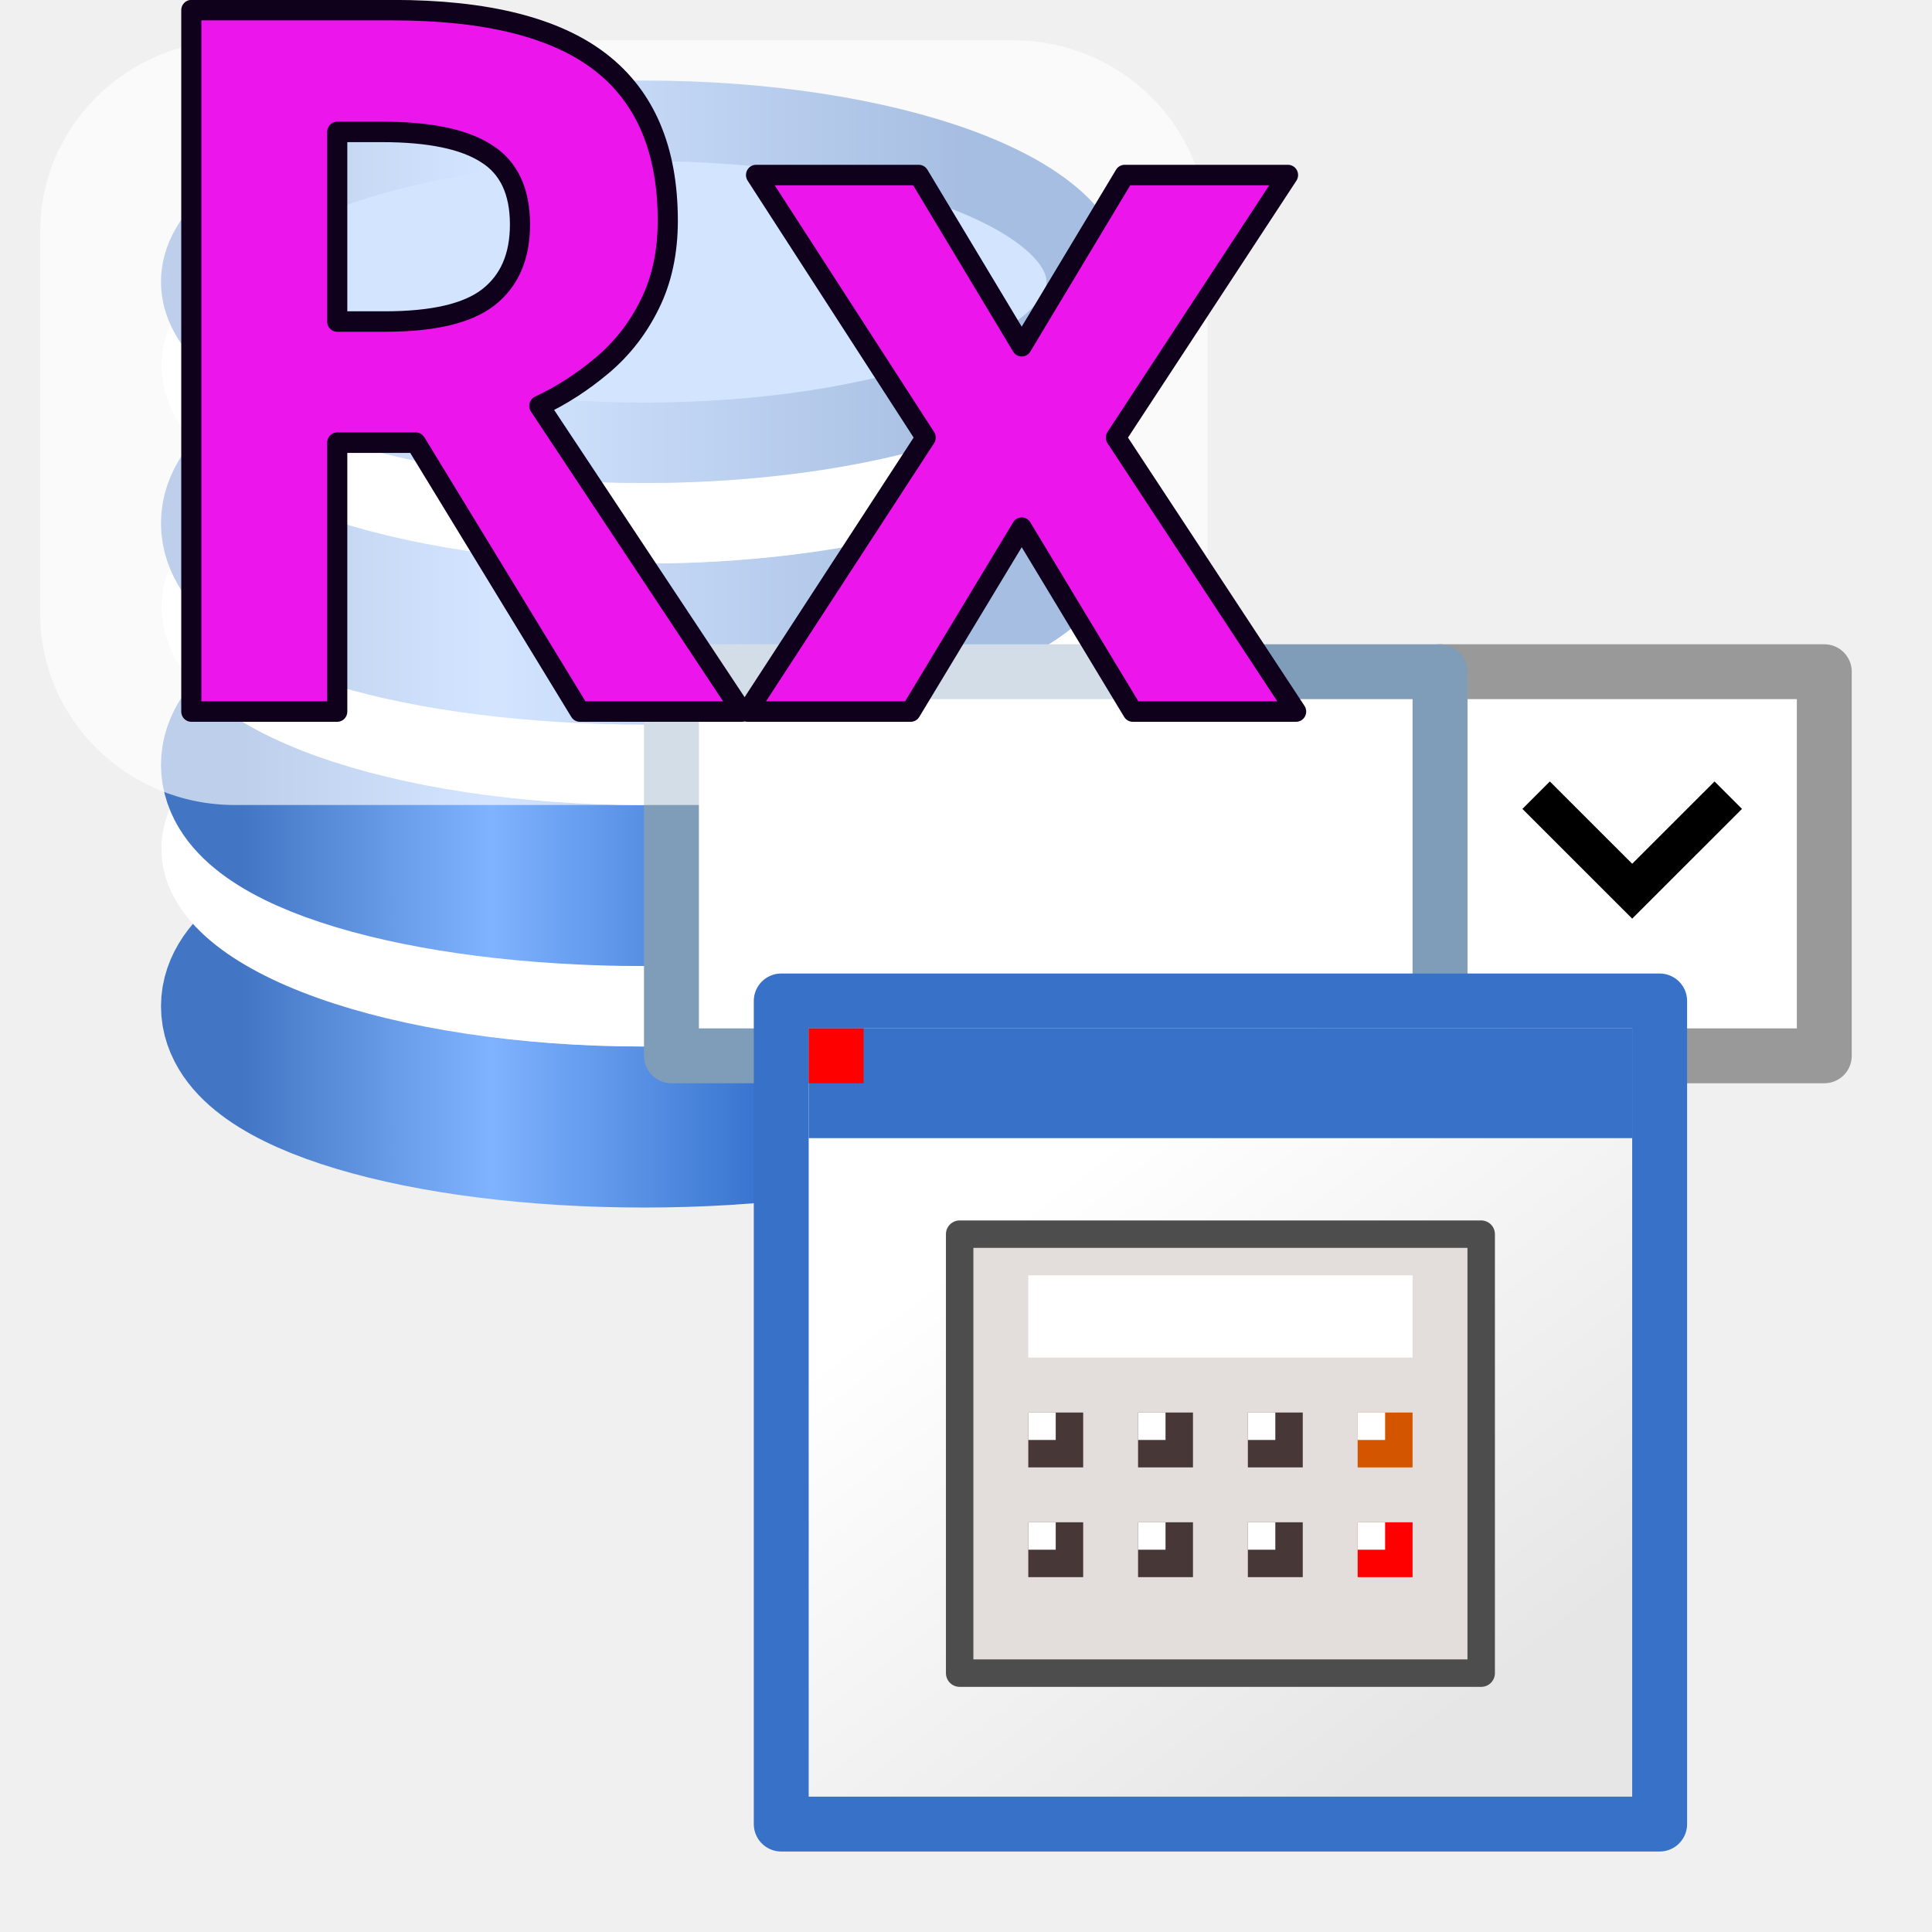
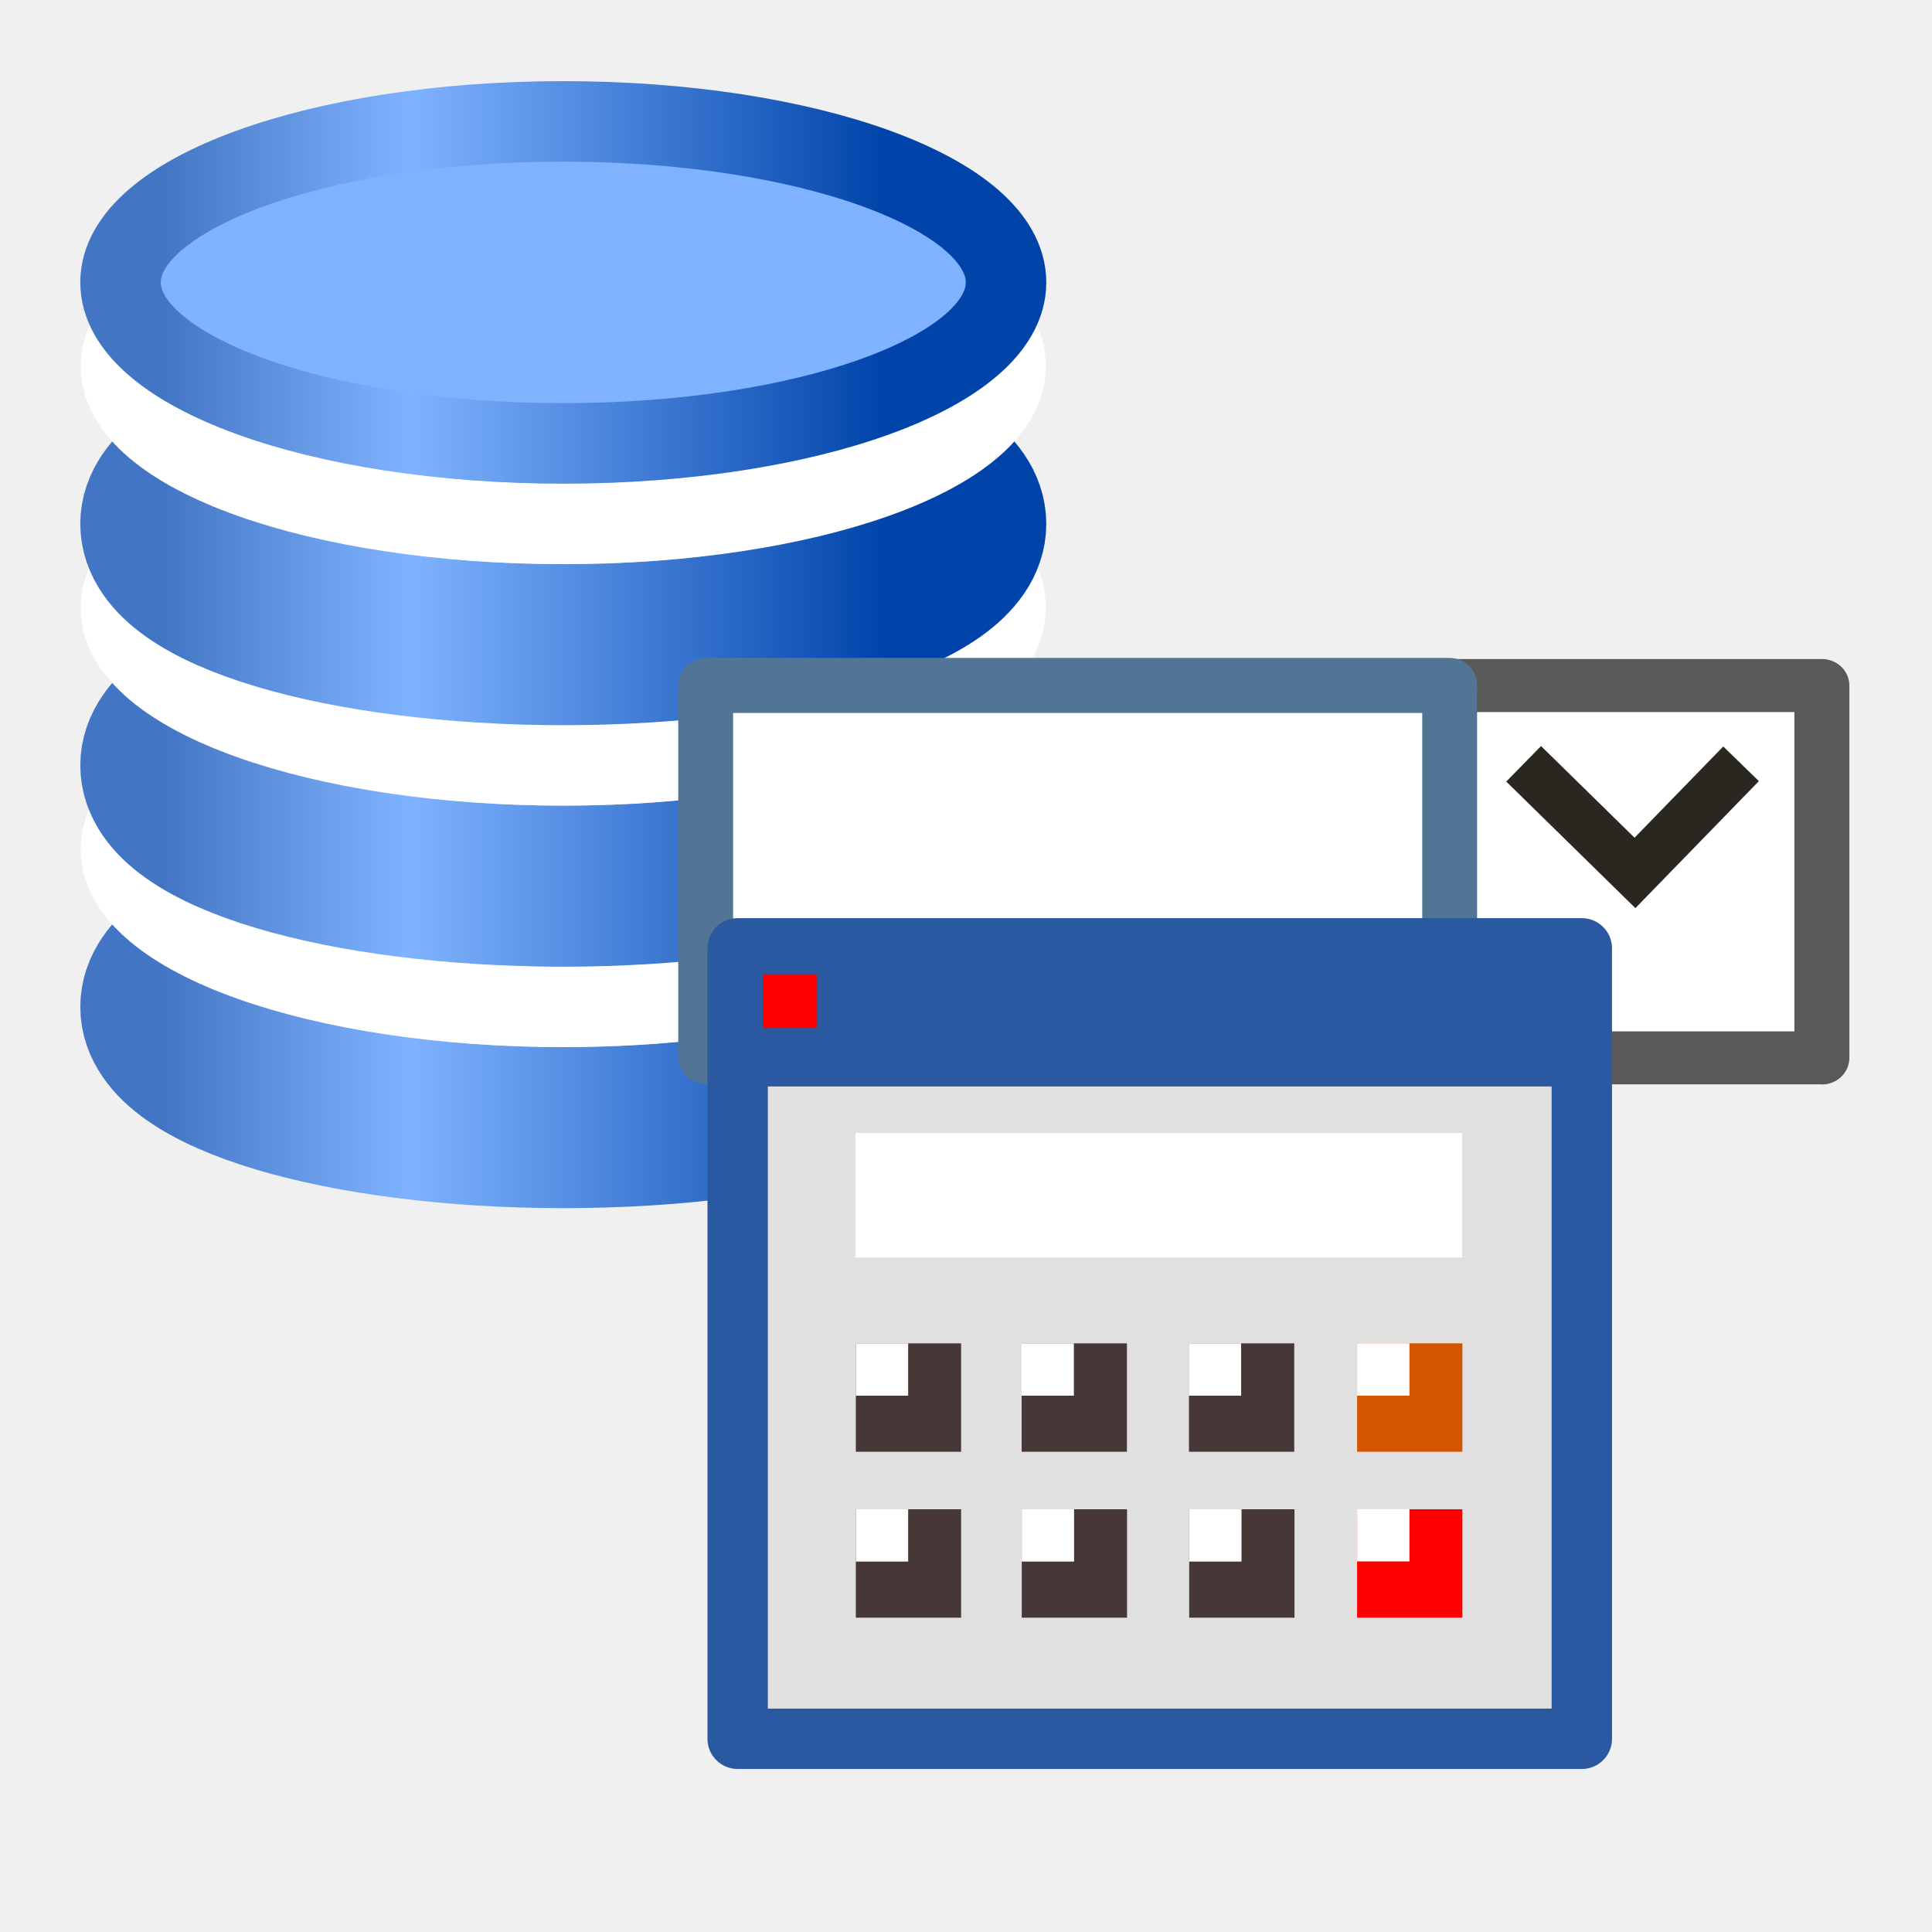
- <svg xmlns="http://www.w3.org/2000/svg" xmlns:xlink="http://www.w3.org/1999/xlink" width="48" height="48" viewBox="0 0 48 48" version="1.1" id="svg8">
-   <defs id="defs2">
-     <linearGradient xlink:href="#linearGradient914" id="linearGradient876" gradientUnits="userSpaceOnUse" gradientTransform="matrix(2,0,0,2,-36.91964,-1051.532)" x1="3" y1="1035.362" x2="12" y2="1035.362" />
+ <svg xmlns="http://www.w3.org/2000/svg" xmlns:xlink="http://www.w3.org/1999/xlink" xml:space="preserve" width="48" height="48" version="1.1" style="clip-rule:evenodd;fill-rule:evenodd;image-rendering:optimizeQuality;shape-rendering:geometricPrecision;text-rendering:geometricPrecision" viewBox="0 0 48 48" id="svg182">
+   <defs id="defs115">
+     <style type="text/css" id="style99">
+    
+     .str0 {stroke:#2A2720;stroke-width:428.56}
+     .fil0 {fill:none}
+     .fil11 {fill:#2A59A1}
+     .fil13 {fill:#483737}
+     .fil2 {fill:#80B3FF}
+     .fil14 {fill:#D45500}
+     .fil9 {fill:#E3DEDB}
+     .fil12 {fill:red}
+     .fil6 {fill:white}
+     .fil10 {fill:#2A59A1;fill-rule:nonzero}
+     .fil8 {fill:#527596;fill-rule:nonzero}
+     .fil7 {fill:#595959;fill-rule:nonzero}
+     .fil15 {fill:#CC3399;fill-rule:nonzero}
+     .fil3 {fill:url(#id0)}
+     .fil4 {fill:url(#id1)}
+     .fil5 {fill:url(#id2)}
+     .fil1 {fill:url(#id3)}
+    
+   </style>
+     <linearGradient id="id0" gradientUnits="userSpaceOnUse" x1="2673" y1="7004" x2="9704" y2="7004">
+       <stop offset="0" style="stop-opacity:1; stop-color:#4579C7" id="stop101" />
+       <stop offset="0.2" style="stop-opacity:1; stop-color:#5487D5" id="stop103" />
+       <stop offset="0.369" style="stop-opacity:1; stop-color:#7BAEFB" id="stop105" />
+       <stop offset="0.62" style="stop-opacity:1; stop-color:#5487D5" id="stop107" />
+       <stop offset="1" style="stop-opacity:1; stop-color:#4579C7" id="stop109" />
+     </linearGradient>
+     <linearGradient id="id1" gradientUnits="userSpaceOnUse" xlink:href="#id0" x1="2672" y1="8577" x2="9704" y2="8577">
+   </linearGradient>
+     <linearGradient id="id2" gradientUnits="userSpaceOnUse" xlink:href="#id0" x1="2672" y1="10157" x2="9704" y2="10157">
+   </linearGradient>
+     <linearGradient id="id3" gradientUnits="userSpaceOnUse" xlink:href="#id0" x1="2669" y1="11738" x2="9700" y2="11738">
+   </linearGradient>
+     <linearGradient id="id3-8" gradientUnits="userSpaceOnUse" xlink:href="#id0" x1="2669" y1="11738" x2="9700" y2="11738" />
+     <linearGradient id="id1-4" gradientUnits="userSpaceOnUse" xlink:href="#id0" x1="2672" y1="8577" x2="9704" y2="8577" />
+     <linearGradient id="id2-2" gradientUnits="userSpaceOnUse" xlink:href="#id0" x1="2672" y1="10157" x2="9704" y2="10157" />
+     <linearGradient xlink:href="#linearGradient914" id="linearGradient529" gradientUnits="userSpaceOnUse" gradientTransform="matrix(2,0,0,2,-36.91964,-1051.532)" x1="3" y1="1035.362" x2="12" y2="1035.362" />
    <linearGradient id="linearGradient914">
      <stop style="stop-color:#4276c4;stop-opacity:1;" offset="0" id="stop910" />
      <stop id="stop916" offset="0.344" style="stop-color:#80b3ff;stop-opacity:1" />
      <stop style="stop-color:#0044aa;stop-opacity:1" offset="1" id="stop912" />
    </linearGradient>
-     <linearGradient gradientTransform="matrix(2,0,0,2,-36.91964,-1057.532)" y2="1035.362" x2="12" y1="1035.362" x1="3" gradientUnits="userSpaceOnUse" id="linearGradient932" xlink:href="#linearGradient914" />
-     <linearGradient y2="1035.362" x2="12" y1="1035.362" x1="3" gradientTransform="matrix(2,0,0,2,-36.91964,-1063.532)" gradientUnits="userSpaceOnUse" id="linearGradient936" xlink:href="#linearGradient914" />
-     <linearGradient xlink:href="#linearGradient914" id="linearGradient238" gradientUnits="userSpaceOnUse" gradientTransform="matrix(2,0,0,2,-36.91964,-1051.532)" x1="3" y1="1035.362" x2="12" y2="1035.362" />
-     <linearGradient y2="1035.99" x2="7.263" y1="1047.649" x1="16.737" gradientTransform="matrix(1.161983,0,0,1.08936,15.50454,-94.52024)" gradientUnits="userSpaceOnUse" id="linearGradient841" xlink:href="#linearGradient968" />
-     <linearGradient id="linearGradient968">
-       <stop id="stop964" offset="0" style="stop-color:#e6e6e6;stop-opacity:1" />
-       <stop id="stop966" offset="1" style="stop-color:#ffffff;stop-opacity:1" />
-     </linearGradient>
+     <linearGradient xlink:href="#linearGradient914" id="linearGradient531" gradientUnits="userSpaceOnUse" gradientTransform="matrix(2,0,0,2,-36.91964,-1057.532)" x1="3" y1="1035.362" x2="12" y2="1035.362" />
+     <linearGradient xlink:href="#linearGradient914" id="linearGradient533" gradientUnits="userSpaceOnUse" gradientTransform="matrix(2,0,0,2,-36.91964,-1063.532)" x1="3" y1="1035.362" x2="12" y2="1035.362" />
+     <linearGradient xlink:href="#linearGradient914" id="linearGradient1051" gradientUnits="userSpaceOnUse" gradientTransform="matrix(2,0,0,2,-36.91964,-1051.532)" x1="3" y1="1035.362" x2="12" y2="1035.362" />
  </defs>
-   <g id="layer5">
-     <g id="g510">
-       <rect y="284.3" x="0" height="48" width="48" id="rect12" style="fill:none;fill-rule:evenodd" transform="translate(0,-284.3)" />
-       <g transform="translate(36.91964,-1005.192)" id="g899" style="display:inline">
-         <ellipse style="opacity:1;fill:#bdd1ec;fill-opacity:1;fill-rule:evenodd;stroke:url(#linearGradient238);stroke-width:4;stroke-linecap:round;stroke-linejoin:round;stroke-miterlimit:4;stroke-dasharray:none;stroke-dashoffset:0;stroke-opacity:1;paint-order:normal" id="ellipse880" cx="-20.92" cy="1030.193" rx="10" ry="3" />
-         <ellipse style="opacity:1;fill:#bdd1ec;fill-opacity:1;fill-rule:evenodd;stroke:#ffffff;stroke-width:2;stroke-linecap:round;stroke-linejoin:round;stroke-miterlimit:4;stroke-dasharray:none;stroke-dashoffset:0;stroke-opacity:1;paint-order:normal" id="ellipse878" cx="-20.92" cy="1026.275" rx="10.989" ry="3.917" />
-         <ellipse ry="3" rx="10" cy="1024.193" cx="-20.92" id="ellipse930" style="opacity:1;fill:#bdd1ec;fill-opacity:1;fill-rule:evenodd;stroke:url(#linearGradient932);stroke-width:4;stroke-linecap:round;stroke-linejoin:round;stroke-miterlimit:4;stroke-dasharray:none;stroke-dashoffset:0;stroke-opacity:1;paint-order:normal" />
-         <ellipse ry="3.917" rx="10.989" cy="1020.276" cx="-20.92" id="ellipse874" style="opacity:1;fill:#bdd1ec;fill-opacity:1;fill-rule:evenodd;stroke:#ffffff;stroke-width:2;stroke-linecap:round;stroke-linejoin:round;stroke-miterlimit:4;stroke-dasharray:none;stroke-dashoffset:0;stroke-opacity:1;paint-order:normal" />
-         <ellipse style="opacity:1;fill:#bdd1ec;fill-opacity:1;fill-rule:evenodd;stroke:url(#linearGradient936);stroke-width:4;stroke-linecap:round;stroke-linejoin:round;stroke-miterlimit:4;stroke-dasharray:none;stroke-dashoffset:0;stroke-opacity:1;paint-order:normal" id="ellipse934" cx="-20.92" cy="1018.193" rx="10" ry="3" />
-         <ellipse style="opacity:1;fill:#bdd1ec;fill-opacity:1;fill-rule:evenodd;stroke:#ffffff;stroke-width:2;stroke-linecap:round;stroke-linejoin:round;stroke-miterlimit:4;stroke-dasharray:none;stroke-dashoffset:0;stroke-opacity:1;paint-order:normal" id="ellipse858" cx="-20.92" cy="1014.276" rx="10.989" ry="3.917" />
-         <ellipse ry="4" rx="11" cy="1012.193" cx="-20.92" id="ellipse868" style="opacity:1;fill:#80b3ff;fill-opacity:1;fill-rule:evenodd;stroke:url(#linearGradient876);stroke-width:2;stroke-linecap:round;stroke-linejoin:round;stroke-miterlimit:4;stroke-dasharray:none;stroke-dashoffset:0;stroke-opacity:1;paint-order:normal" />
-       </g>
-       <g transform="matrix(0.9912144,0,0,0.9907635,1.131784,-994.1201)" id="g265" style="display:inline">
-         <rect style="opacity:1;fill:#ffffff;fill-opacity:1;stroke:#999999;stroke-width:1.376;stroke-linecap:round;stroke-linejoin:round;stroke-miterlimit:4;stroke-dasharray:none;stroke-dashoffset:0;stroke-opacity:1;paint-order:normal" id="rect842" width="9.632" height="9.632" x="34.952" y="1020.232" />
-         <rect style="opacity:1;fill:#ffffff;fill-opacity:1;fill-rule:evenodd;stroke:#7f9db9;stroke-width:1.376;stroke-linecap:round;stroke-linejoin:round;stroke-miterlimit:4;stroke-dasharray:none;stroke-dashoffset:0;stroke-opacity:1;paint-order:normal" id="rect848" width="19.264" height="9.632" x="15.688" y="1020.232" />
-         <rect y="1028.488" x="18.44" height="20.641" width="22.017" id="rect839" style="opacity:1;fill:url(#linearGradient841);fill-opacity:1;stroke:#3771c8;stroke-width:1.376;stroke-linecap:round;stroke-linejoin:round;stroke-miterlimit:4;stroke-dasharray:none;stroke-dashoffset:0;stroke-opacity:1;paint-order:normal" />
-         <rect y="1029.176" x="19.128" height="2.752" width="20.64" id="rect836" style="opacity:1;fill:#3771c8;fill-opacity:1;stroke:none;stroke-width:1.376;stroke-linecap:round;stroke-linejoin:round;stroke-miterlimit:4;stroke-dasharray:none;stroke-dashoffset:0;stroke-opacity:1;paint-order:normal" />
-         <rect style="opacity:1;fill:#ff0000;fill-opacity:1;fill-rule:evenodd;stroke:none;stroke-width:1.376;stroke-linecap:round;stroke-linejoin:round;stroke-miterlimit:4;stroke-dasharray:none;stroke-dashoffset:0;stroke-opacity:1;paint-order:normal" id="rect947" width="1.376" height="1.376" x="19.128" y="1029.176" />
-         <rect style="opacity:1;fill:#e3dedb;fill-opacity:1;fill-rule:evenodd;stroke:#4d4d4d;stroke-width:0.688;stroke-linecap:round;stroke-linejoin:round;stroke-miterlimit:4;stroke-dasharray:none;stroke-dashoffset:0;stroke-opacity:1;paint-order:normal" id="rect949" width="13.072" height="11.008" x="22.912" y="1034.336" />
-         <rect style="opacity:1;fill:#ffffff;fill-opacity:1;fill-rule:evenodd;stroke:none;stroke-width:1.376;stroke-linecap:round;stroke-linejoin:round;stroke-miterlimit:4;stroke-dasharray:none;stroke-dashoffset:0;stroke-opacity:1;paint-order:normal" id="rect951" width="9.632" height="2.064" x="24.632" y="1035.368" />
-         <rect style="opacity:1;fill:#483737;fill-opacity:1;fill-rule:evenodd;stroke:none;stroke-width:1.376;stroke-linecap:round;stroke-linejoin:round;stroke-miterlimit:4;stroke-dasharray:none;stroke-dashoffset:0;stroke-opacity:1;paint-order:normal" id="rect953" width="1.376" height="1.376" x="24.632" y="1038.809" />
-         <rect style="opacity:1;fill:#483737;fill-opacity:1;fill-rule:evenodd;stroke:none;stroke-width:1.376;stroke-linecap:round;stroke-linejoin:round;stroke-miterlimit:4;stroke-dasharray:none;stroke-dashoffset:0;stroke-opacity:1;paint-order:normal" id="rect955" width="1.376" height="1.376" x="27.384" y="1038.809" />
-         <rect style="opacity:1;fill:#483737;fill-opacity:1;fill-rule:evenodd;stroke:none;stroke-width:1.376;stroke-linecap:round;stroke-linejoin:round;stroke-miterlimit:4;stroke-dasharray:none;stroke-dashoffset:0;stroke-opacity:1;paint-order:normal" id="rect957" width="1.376" height="1.376" x="30.136" y="1038.809" />
-         <rect style="opacity:1;fill:#483737;fill-opacity:1;fill-rule:evenodd;stroke:none;stroke-width:1.376;stroke-linecap:round;stroke-linejoin:round;stroke-miterlimit:4;stroke-dasharray:none;stroke-dashoffset:0;stroke-opacity:1;paint-order:normal" id="rect959" width="1.376" height="1.376" x="24.632" y="1041.561" />
-         <rect style="opacity:1;fill:#483737;fill-opacity:1;fill-rule:evenodd;stroke:none;stroke-width:1.376;stroke-linecap:round;stroke-linejoin:round;stroke-miterlimit:4;stroke-dasharray:none;stroke-dashoffset:0;stroke-opacity:1;paint-order:normal" id="rect961" width="1.376" height="1.376" x="27.384" y="1041.561" />
-         <rect style="opacity:1;fill:#483737;fill-opacity:1;fill-rule:evenodd;stroke:none;stroke-width:1.376;stroke-linecap:round;stroke-linejoin:round;stroke-miterlimit:4;stroke-dasharray:none;stroke-dashoffset:0;stroke-opacity:1;paint-order:normal" id="rect963" width="1.376" height="1.376" x="30.136" y="1041.561" />
-         <rect y="1038.809" x="32.888" height="1.376" width="1.376" id="rect973" style="opacity:1;fill:#d45500;fill-opacity:1;fill-rule:evenodd;stroke:none;stroke-width:1.376;stroke-linecap:round;stroke-linejoin:round;stroke-miterlimit:4;stroke-dasharray:none;stroke-dashoffset:0;stroke-opacity:1;paint-order:normal" />
-         <rect style="opacity:1;fill:#ff0000;fill-opacity:1;fill-rule:evenodd;stroke:none;stroke-width:1.376;stroke-linecap:round;stroke-linejoin:round;stroke-miterlimit:4;stroke-dasharray:none;stroke-dashoffset:0;stroke-opacity:1;paint-order:normal" id="rect975" width="1.376" height="1.376" x="32.888" y="1041.561" />
-         <rect style="opacity:1;fill:#ffffff;fill-opacity:1;fill-rule:evenodd;stroke:none;stroke-width:0.688;stroke-linecap:round;stroke-linejoin:bevel;stroke-miterlimit:4;stroke-dasharray:none;stroke-dashoffset:0;stroke-opacity:1;paint-order:normal" id="rect837" width="0.688" height="0.688" x="24.632" y="1038.809" />
-         <rect y="1038.809" x="27.384" height="0.688" width="0.688" id="rect840" style="opacity:1;fill:#ffffff;fill-opacity:1;fill-rule:evenodd;stroke:none;stroke-width:0.688;stroke-linecap:round;stroke-linejoin:bevel;stroke-miterlimit:4;stroke-dasharray:none;stroke-dashoffset:0;stroke-opacity:1;paint-order:normal" />
-         <rect style="opacity:1;fill:#ffffff;fill-opacity:1;fill-rule:evenodd;stroke:none;stroke-width:0.688;stroke-linecap:round;stroke-linejoin:bevel;stroke-miterlimit:4;stroke-dasharray:none;stroke-dashoffset:0;stroke-opacity:1;paint-order:normal" id="rect843" width="0.688" height="0.688" x="30.136" y="1038.809" />
-         <rect y="1041.561" x="24.632" height="0.688" width="0.688" id="rect845" style="opacity:1;fill:#ffffff;fill-opacity:1;fill-rule:evenodd;stroke:none;stroke-width:0.688;stroke-linecap:round;stroke-linejoin:bevel;stroke-miterlimit:4;stroke-dasharray:none;stroke-dashoffset:0;stroke-opacity:1;paint-order:normal" />
-         <rect style="opacity:1;fill:#ffffff;fill-opacity:1;fill-rule:evenodd;stroke:none;stroke-width:0.688;stroke-linecap:round;stroke-linejoin:bevel;stroke-miterlimit:4;stroke-dasharray:none;stroke-dashoffset:0;stroke-opacity:1;paint-order:normal" id="rect847" width="0.688" height="0.688" x="27.384" y="1041.561" />
-         <rect y="1041.561" x="30.136" height="0.688" width="0.688" id="rect849" style="opacity:1;fill:#ffffff;fill-opacity:1;fill-rule:evenodd;stroke:none;stroke-width:0.688;stroke-linecap:round;stroke-linejoin:bevel;stroke-miterlimit:4;stroke-dasharray:none;stroke-dashoffset:0;stroke-opacity:1;paint-order:normal" />
-         <rect style="opacity:1;fill:#ffffff;fill-opacity:1;fill-rule:evenodd;stroke:none;stroke-width:0.688;stroke-linecap:round;stroke-linejoin:bevel;stroke-miterlimit:4;stroke-dasharray:none;stroke-dashoffset:0;stroke-opacity:1;paint-order:normal" id="rect851" width="0.688" height="0.688" x="32.888" y="1038.809" />
-         <rect y="1041.561" x="32.888" height="0.688" width="0.688" id="rect853" style="opacity:1;fill:#ffffff;fill-opacity:1;fill-rule:evenodd;stroke:none;stroke-width:0.688;stroke-linecap:round;stroke-linejoin:bevel;stroke-miterlimit:4;stroke-dasharray:none;stroke-dashoffset:0;stroke-opacity:1;paint-order:normal" />
-         <path id="path863-9" d="m 41.833,1022.984 -2.064,2.064 -2.064,-2.064 -0.688,0.688 2.752,2.752 2.752,-2.752 z" style="opacity:1;fill:#000000;fill-opacity:1;stroke:#000000;stroke-width:0;stroke-linecap:butt;stroke-linejoin:round;stroke-miterlimit:4;stroke-dasharray:none;stroke-dashoffset:0;stroke-opacity:1;paint-order:normal" />
-       </g>
-       <rect style="display:inline;opacity:0.65;fill:#ffffff;fill-opacity:1;stroke-width:0.958;image-rendering:auto" id="use4930" width="29" height="19" x="1" y="1" rx="4.833" ry="4.75" />
-       <text transform="scale(0.9916672,1.008403)" id="text3848" y="17.529" x="2.621" style="font-style:normal;font-variant:normal;font-weight:normal;font-stretch:normal;font-size:40.347px;line-height:1.25;font-family:Calibri;-inkscape-font-specification:Calibri;letter-spacing:0px;word-spacing:0px;opacity:1;fill:#ec15ec;fill-opacity:1;stroke:#0f001b;stroke-width:0.504;stroke-miterlimit:4;stroke-dasharray:none;stroke-opacity:1" xml:space="preserve">
-         <tspan style="font-style:normal;font-variant:normal;font-weight:bold;font-stretch:normal;font-size:24.208px;line-height:50.434px;font-family:Calibri;-inkscape-font-specification:'Calibri Bold';opacity:0;fill:#ec15ec;fill-opacity:1;stroke:#0f001b;stroke-width:0.504;stroke-linecap:round;stroke-linejoin:round;stroke-miterlimit:4;stroke-dasharray:none;stroke-opacity:1;paint-order:fill markers stroke" y="17.529" x="2.621" id="tspan3846">Rx</tspan>
-       </text>
+   <g id="layer4" style="display:inline">
+     <rect style="fill:none;fill-rule:evenodd;stroke-width:1.209" id="rect919" width="48" height="48" x="0" y="0" />
+   </g>
+   <g id="layer6">
+     <g style="clip-rule:evenodd;display:inline;fill-rule:evenodd;image-rendering:optimizeQuality;shape-rendering:geometricPrecision;text-rendering:geometricPrecision" id="g899-2" transform="translate(34.91464,-1005.177)">
+       <ellipse ry="3" rx="10" cy="1030.193" cx="-20.92" id="ellipse880-3" style="opacity:1;fill:#bdd1ec;fill-opacity:1;fill-rule:evenodd;stroke:url(#linearGradient1051);stroke-width:4;stroke-linecap:round;stroke-linejoin:round;stroke-miterlimit:4;stroke-dasharray:none;stroke-dashoffset:0;stroke-opacity:1;paint-order:normal" />
+       <ellipse ry="3.917" rx="10.989" cy="1026.275" cx="-20.92" id="ellipse878-6" style="opacity:1;fill:#bdd1ec;fill-opacity:1;fill-rule:evenodd;stroke:#ffffff;stroke-width:2;stroke-linecap:round;stroke-linejoin:round;stroke-miterlimit:4;stroke-dasharray:none;stroke-dashoffset:0;stroke-opacity:1;paint-order:normal" />
+       <ellipse style="opacity:1;fill:#bdd1ec;fill-opacity:1;fill-rule:evenodd;stroke:url(#linearGradient531);stroke-width:4;stroke-linecap:round;stroke-linejoin:round;stroke-miterlimit:4;stroke-dasharray:none;stroke-dashoffset:0;stroke-opacity:1;paint-order:normal" id="ellipse930-3" cx="-20.92" cy="1024.193" rx="10" ry="3" />
+       <ellipse style="opacity:1;fill:#bdd1ec;fill-opacity:1;fill-rule:evenodd;stroke:#ffffff;stroke-width:2;stroke-linecap:round;stroke-linejoin:round;stroke-miterlimit:4;stroke-dasharray:none;stroke-dashoffset:0;stroke-opacity:1;paint-order:normal" id="ellipse874-6" cx="-20.92" cy="1020.276" rx="10.989" ry="3.917" />
+       <ellipse ry="3" rx="10" cy="1018.193" cx="-20.92" id="ellipse934-5" style="opacity:1;fill:#bdd1ec;fill-opacity:1;fill-rule:evenodd;stroke:url(#linearGradient533);stroke-width:4;stroke-linecap:round;stroke-linejoin:round;stroke-miterlimit:4;stroke-dasharray:none;stroke-dashoffset:0;stroke-opacity:1;paint-order:normal" />
+       <ellipse ry="3.917" rx="10.989" cy="1014.276" cx="-20.92" id="ellipse858-5" style="opacity:1;fill:#bdd1ec;fill-opacity:1;fill-rule:evenodd;stroke:#ffffff;stroke-width:2;stroke-linecap:round;stroke-linejoin:round;stroke-miterlimit:4;stroke-dasharray:none;stroke-dashoffset:0;stroke-opacity:1;paint-order:normal" />
+       <ellipse style="opacity:1;fill:#80b3ff;fill-opacity:1;fill-rule:evenodd;stroke:url(#linearGradient529);stroke-width:2;stroke-linecap:round;stroke-linejoin:round;stroke-miterlimit:4;stroke-dasharray:none;stroke-dashoffset:0;stroke-opacity:1;paint-order:normal" id="ellipse868-5" cx="-20.92" cy="1012.193" rx="11" ry="4" />
    </g>
  </g>
+   <g id="layer13">
+     <g style="clip-rule:evenodd;display:inline;fill-rule:evenodd;image-rendering:optimizeQuality;shape-rendering:geometricPrecision;text-rendering:geometricPrecision" id="g139-3-7" transform="matrix(0.00288081,0,0,0.00288081,-3.989013,-13.8371)">
+       <polygon style="fill:#ffffff" id="polygon136-9-7" points="13858,10715 17097,10715 17097,13927 13858,13927 " class="fil6" />
+       <path style="fill:#595959;fill-rule:nonzero" d="m 17097,10944 h -3240 v -457 h 3240 l 237,229 -237,229 z m 0,-457 c 131,0 237,102 237,229 0,126 -106,229 -237,229 v -457 z m -237,3440 v -3212 h 474 v 3212 l -237,229 z m 474,0 c 0,126 -106,229 -237,229 -131,0 -237,-102 -237,-229 z m -3476,-229 h 3240 v 457 h -3240 l -237,-229 237,-229 z m 0,457 c -131,0 -237,-102 -237,-229 0,-126 106,-229 237,-229 v 457 z m 237,-3440 v 3212 h -474 v -3212 l 237,-229 z m -474,0 c 0,-126 106,-229 237,-229 131,0 237,102 237,229 z" class="fil7" id="1-7-9" />
+     </g>
+     <polyline style="clip-rule:evenodd;display:inline;fill:none;fill-rule:evenodd;stroke:#2a2720;stroke-width:428.56;image-rendering:optimizeQuality;shape-rendering:geometricPrecision;text-rendering:geometricPrecision" id="polyline153-5-5" points="14525,11816 15485,12757 16400,11816 " class="fil0 str0" transform="matrix(0.00288081,0,0,0.00288081,-3.989013,-15.06304)" />
+   </g>
+   <g id="layer12">
+     <g style="clip-rule:evenodd;display:inline;fill-rule:evenodd;image-rendering:optimizeQuality;shape-rendering:geometricPrecision;text-rendering:geometricPrecision" id="g145-0-6" transform="matrix(0.00288081,0,0,0.00288081,-3.959231,-13.85626)">
+       <polygon style="fill:#ffffff" id="polygon141-2-8" points="7460,10722 13877,10722 13877,13919 7460,13919 " class="fil6" />
+       <path style="fill:#527596;fill-rule:nonzero" d="M 13877,10959 H 7460 v -475 h 6417 l 237,237 -237,237 z m 0,-475 c 131,0 237,106 237,237 0,131 -106,237 -237,237 v -475 z m -237,3435 v -3198 h 473 v 3198 l -237,237 -237,-237 z m 473,0 c 0,131 -106,237 -237,237 -131,0 -237,-106 -237,-237 h 473 z m -6653,-237 h 6417 v 475 H 7460 l -237,-237 237,-237 z m 0,475 c -131,0 -237,-106 -237,-237 0,-131 106,-237 237,-237 v 475 z m 237,-3435 v 3198 h -473 v -3198 l 237,-237 237,237 z m -473,0 c 0,-131 106,-237 237,-237 131,0 237,106 237,237 h -473 z" class="fil8" id="path143-5-2" />
+     </g>
+   </g>
+   <g id="layer7" style="display:inline">
+     <rect style="fill:#e0e0e0;fill-opacity:1;fill-rule:evenodd;stroke:#2a59a1;stroke-width:1.5;stroke-linecap:round;stroke-linejoin:round;stroke-miterlimit:4;stroke-dasharray:none;stroke-opacity:1;paint-order:normal" id="rect894" width="20.973" height="19.639" x="18.327" y="23.561" />
+   </g>
+   <g id="layer8" style="display:inline">
+     <rect style="fill:#2a59a1;fill-opacity:1;fill-rule:evenodd;stroke-width:1.109" id="rect907" width="20.531" height="3.594" x="18.431" y="23.399" />
+   </g>
+   <g id="layer9" style="display:inline">
+     <rect style="fill:#ffffff;fill-rule:evenodd" id="rect910" width="15.075" height="3.094" x="21.254" y="28.149" />
+   </g>
+   <g id="layer10" style="display:inline">
+     <rect style="fill:#ff0000;fill-rule:evenodd" id="rect913" width="1.334" height="1.334" x="18.955" y="24.206" />
+   </g>
+   <g id="layer11" style="display:inline">
+     <polygon style="clip-rule:evenodd;display:inline;fill:#483737;fill-rule:evenodd;image-rendering:optimizeQuality;shape-rendering:geometricPrecision;text-rendering:geometricPrecision" id="polygon161-3-0" points="9410,16749 10318,16749 10318,17684 9410,17684 " class="fil13" transform="matrix(0.00288081,0,0,0.00288081,-5.845419,-14.87573)" />
+     <polygon style="clip-rule:evenodd;display:inline;fill:#483737;fill-rule:evenodd;image-rendering:optimizeQuality;shape-rendering:geometricPrecision;text-rendering:geometricPrecision" id="polygon161-3-0-4" points="10318,16749 10318,17684 9410,17684 9410,16749 " class="fil13" transform="matrix(0.00288081,0,0,0.00288081,-5.845419,-10.75329)" />
+     <polygon style="clip-rule:evenodd;display:inline;fill:#483737;fill-rule:evenodd;image-rendering:optimizeQuality;shape-rendering:geometricPrecision;text-rendering:geometricPrecision" id="polygon161-3-0-8" points="10318,16749 10318,17684 9410,17684 9410,16749 " class="fil13" transform="matrix(0.00288081,0,0,0.00288081,-1.725861,-14.87573)" />
+     <polygon style="clip-rule:evenodd;display:inline;fill:#483737;fill-rule:evenodd;image-rendering:optimizeQuality;shape-rendering:geometricPrecision;text-rendering:geometricPrecision" id="polygon161-3-0-7" points="10318,16749 10318,17684 9410,17684 9410,16749 " class="fil13" transform="matrix(0.00288081,0,0,0.00288081,-1.72298,-10.75329)" />
+     <polygon style="clip-rule:evenodd;display:inline;fill:#483737;fill-rule:evenodd;image-rendering:optimizeQuality;shape-rendering:geometricPrecision;text-rendering:geometricPrecision" id="polygon161-3-0-3" points="10318,16749 10318,17684 9410,17684 9410,16749 " class="fil13" transform="matrix(0.00288081,0,0,0.00288081,2.431148,-14.87573)" />
+     <polygon style="clip-rule:evenodd;display:inline;fill:#483737;fill-rule:evenodd;image-rendering:optimizeQuality;shape-rendering:geometricPrecision;text-rendering:geometricPrecision" id="polygon161-3-0-1" points="10318,16749 10318,17684 9410,17684 9410,16749 " class="fil13" transform="matrix(0.00288081,0,0,0.00288081,2.43691,-10.75329)" />
+     <polygon style="clip-rule:evenodd;display:inline;fill:#d45500;fill-opacity:1;fill-rule:evenodd;image-rendering:optimizeQuality;shape-rendering:geometricPrecision;text-rendering:geometricPrecision" id="polygon161-3-0-5" points="10318,16749 10318,17684 9410,17684 9410,16749 " class="fil13" transform="matrix(0.00288081,0,0,0.00288081,6.608322,-14.87573)" />
+     <polygon style="clip-rule:evenodd;display:inline;fill:#ff0000;fill-opacity:1;fill-rule:evenodd;image-rendering:optimizeQuality;shape-rendering:geometricPrecision;text-rendering:geometricPrecision" id="polygon161-3-0-57" points="10318,16749 10318,17684 9410,17684 9410,16749 " class="fil13" transform="matrix(0.00288081,0,0,0.00288081,6.608322,-10.75329)" />
+   </g>
+   <g id="layer1" style="display:inline">
+     <rect style="fill:#ffffff;fill-rule:evenodd;stroke-width:1.184" id="rect899" width="1.3" height="1.3" x="33.717" y="33.375" />
+     <rect style="clip-rule:evenodd;fill:#ffffff;fill-rule:evenodd;stroke-width:1.184;image-rendering:optimizeQuality;shape-rendering:geometricPrecision;text-rendering:geometricPrecision" id="rect899-2" width="1.3" height="1.3" x="33.717" y="37.493" />
+     <rect style="clip-rule:evenodd;fill:#ffffff;fill-rule:evenodd;stroke-width:1.184;image-rendering:optimizeQuality;shape-rendering:geometricPrecision;text-rendering:geometricPrecision" id="rect899-21" width="1.3" height="1.3" x="29.536" y="33.375" />
+     <rect style="clip-rule:evenodd;fill:#ffffff;fill-rule:evenodd;stroke-width:1.184;image-rendering:optimizeQuality;shape-rendering:geometricPrecision;text-rendering:geometricPrecision" id="rect899-5" width="1.3" height="1.3" x="29.545" y="37.497" />
+     <rect style="clip-rule:evenodd;fill:#ffffff;fill-rule:evenodd;stroke-width:1.184;image-rendering:optimizeQuality;shape-rendering:geometricPrecision;text-rendering:geometricPrecision" id="rect899-3" width="1.3" height="1.3" x="25.38" y="33.375" />
+     <rect style="clip-rule:evenodd;fill:#ffffff;fill-rule:evenodd;stroke-width:1.184;image-rendering:optimizeQuality;shape-rendering:geometricPrecision;text-rendering:geometricPrecision" id="rect899-217" width="1.3" height="1.3" x="25.385" y="37.497" />
+     <rect style="clip-rule:evenodd;fill:#ffffff;fill-rule:evenodd;stroke-width:1.184;image-rendering:optimizeQuality;shape-rendering:geometricPrecision;text-rendering:geometricPrecision" id="rect899-1" width="1.3" height="1.3" x="21.263" y="37.497" />
+     <rect style="clip-rule:evenodd;fill:#ffffff;fill-rule:evenodd;stroke-width:1.184;image-rendering:optimizeQuality;shape-rendering:geometricPrecision;text-rendering:geometricPrecision" id="rect899-7" width="1.3" height="1.3" x="21.263" y="33.375" />
+   </g>
+   <g id="layer2">
+     <flowRoot xml:space="preserve" id="flowRoot914" style="font-style:normal;font-variant:normal;font-weight:normal;font-stretch:normal;font-size:12px;line-height:1.25;font-family:'Arial Unicode MS';-inkscape-font-specification:'Arial Unicode MS';letter-spacing:0px;word-spacing:0px;fill:#c500ab;fill-opacity:1;stroke:#ffffff;stroke-width:2.968;stroke-linecap:round;stroke-linejoin:round;stroke-miterlimit:4;stroke-dasharray:none;stroke-opacity:1;paint-order:markers stroke fill" transform="matrix(0.9270857,0,0,1.102295,-2.56759,-0.280703)">
+       <flowRegion id="flowRegion916" style="fill:#c500ab;fill-opacity:1;stroke:#ffffff;stroke-width:2.968;stroke-linecap:round;stroke-linejoin:round;stroke-miterlimit:4;stroke-dasharray:none;stroke-opacity:1;paint-order:markers stroke fill">
+         <rect id="rect918" width="38.142" height="34.675" x="3.467" y="-1.878" style="fill:#c500ab;fill-opacity:1;stroke:#ffffff;stroke-width:2.968;stroke-linecap:round;stroke-linejoin:round;stroke-miterlimit:4;stroke-dasharray:none;stroke-opacity:1;paint-order:markers stroke fill" />
+       </flowRegion>
+       <flowPara id="flowPara920" style="font-style:normal;font-variant:normal;font-weight:bold;font-stretch:normal;font-size:21.333px;font-family:Arial;-inkscape-font-specification:'Arial Bold';stroke:#ffffff;stroke-width:2.968;stroke-linecap:round;stroke-linejoin:round;stroke-miterlimit:4;stroke-dasharray:none;stroke-opacity:1;paint-order:markers stroke fill">Rx</flowPara>
+     </flowRoot>
+   </g>
</svg>
